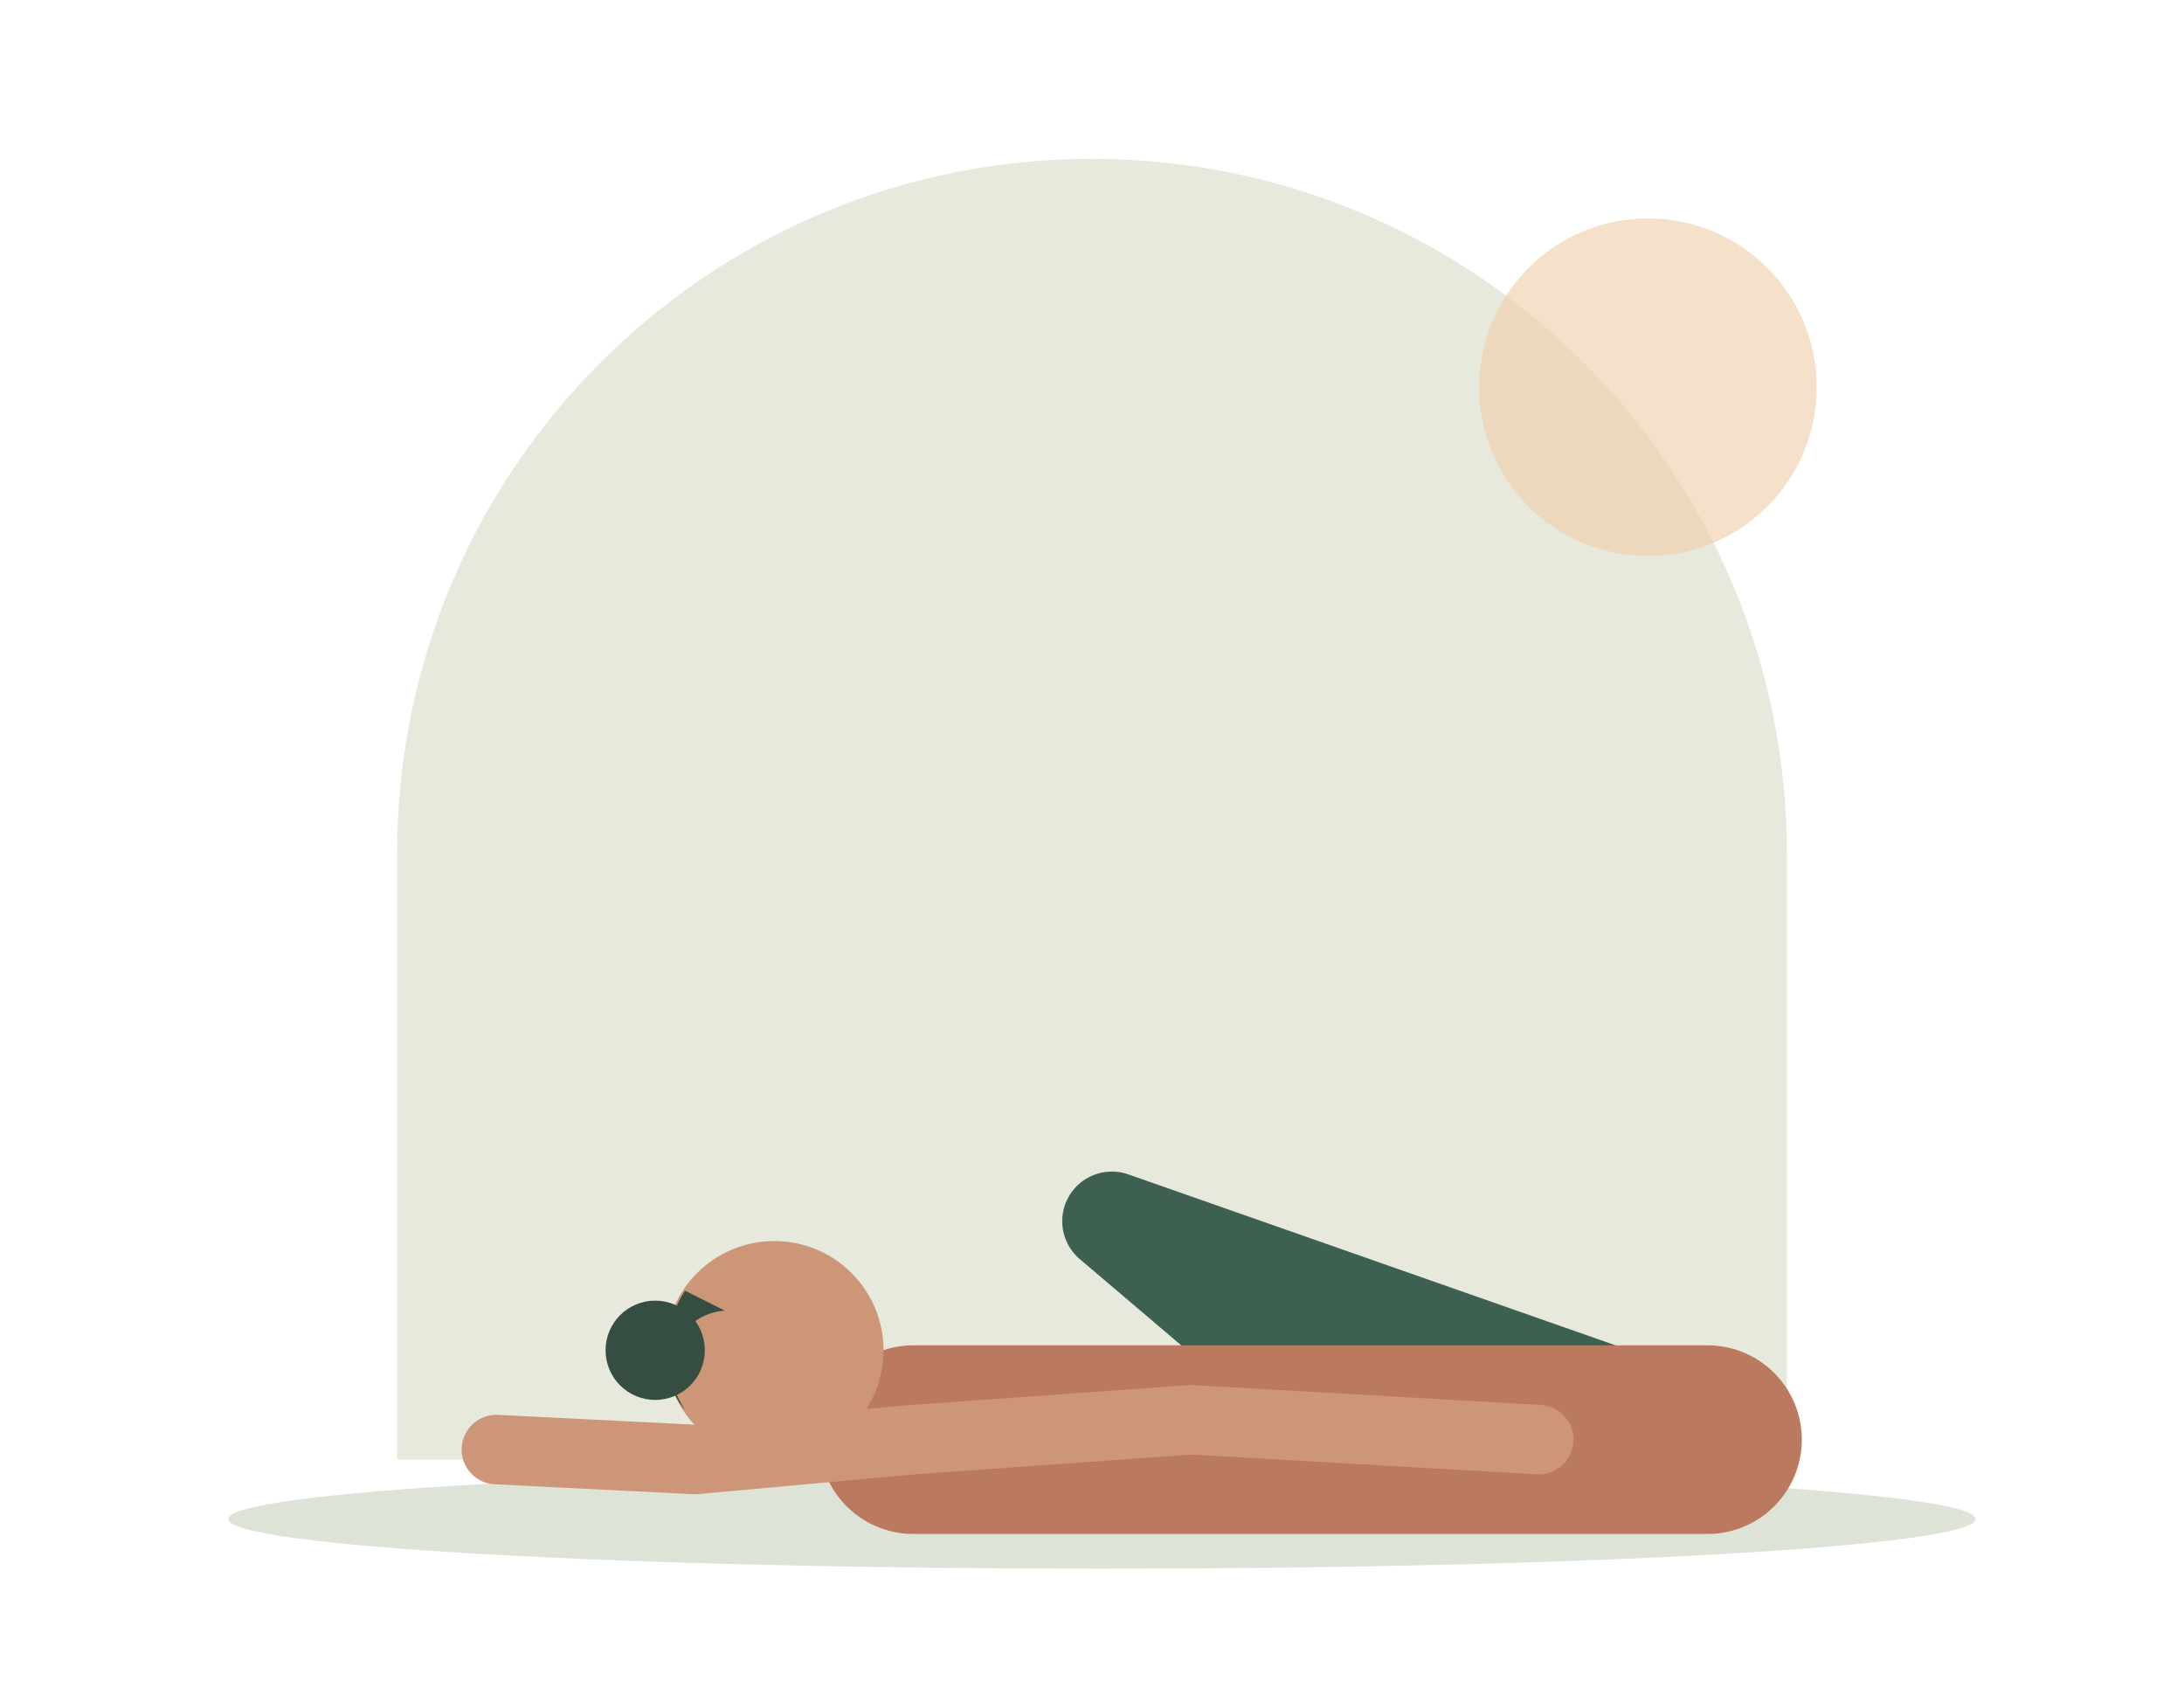
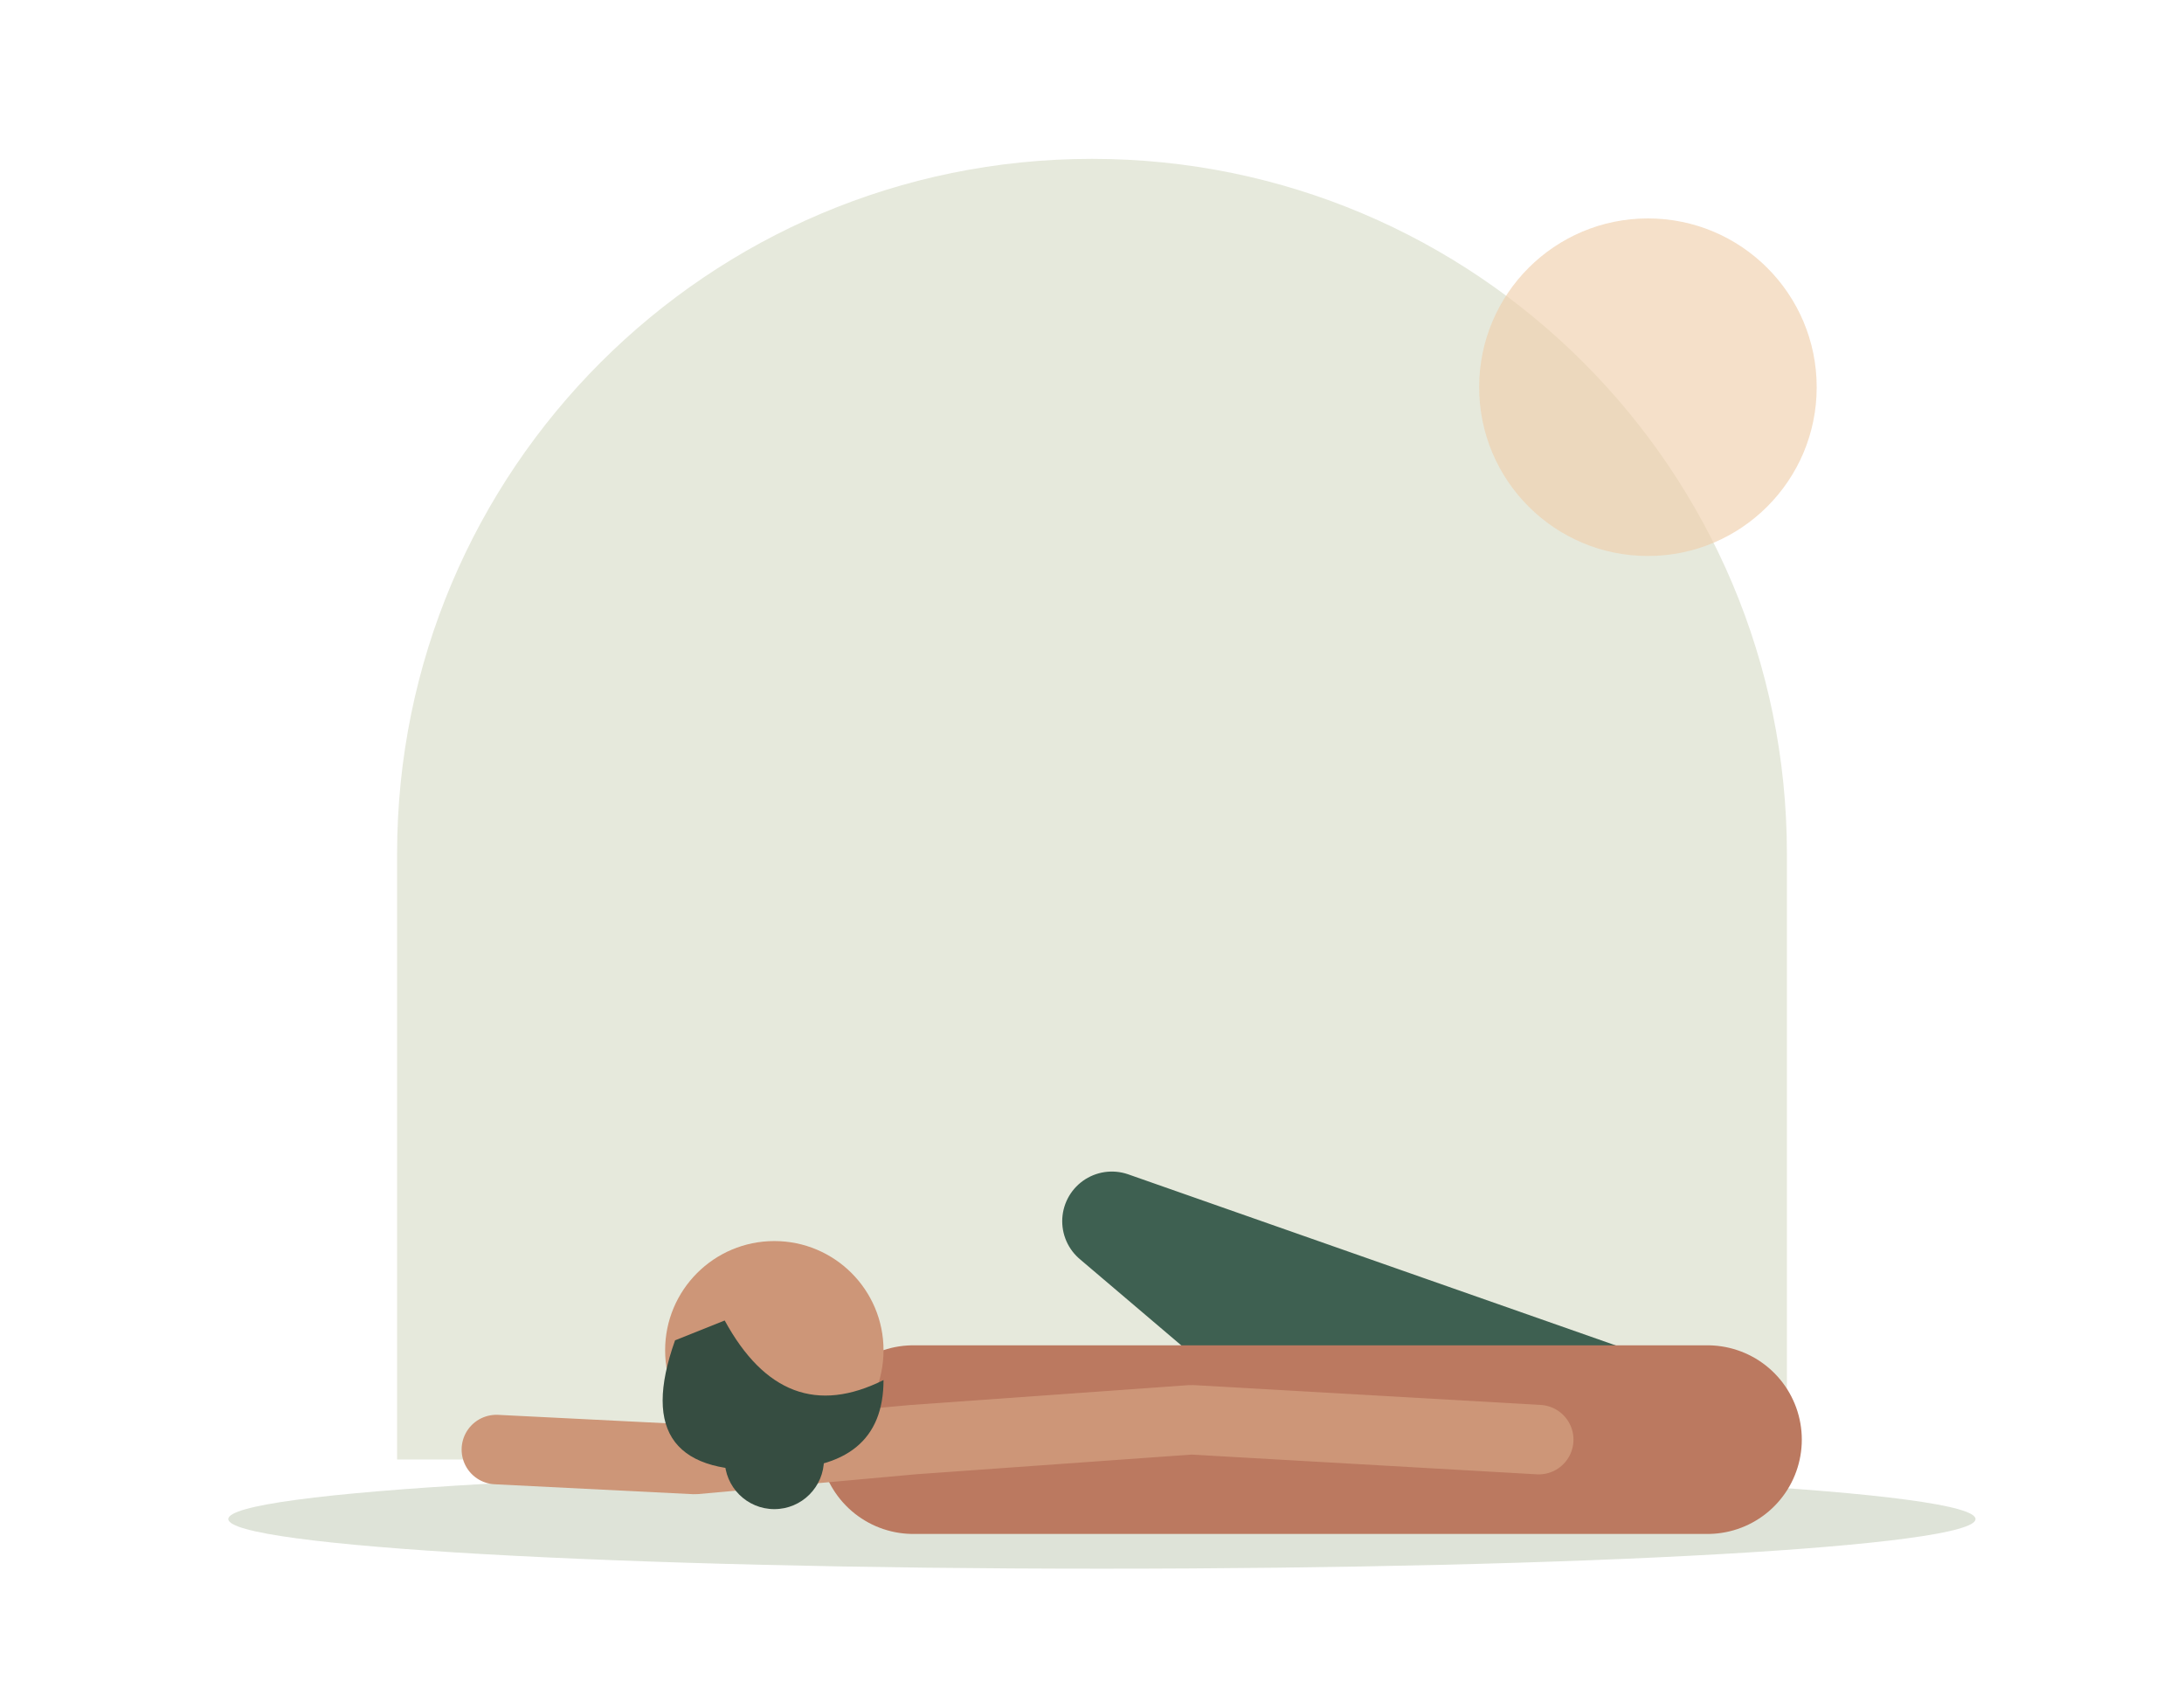
<svg xmlns="http://www.w3.org/2000/svg" width="440" height="340" viewBox="0 0 220 170">
  <path d="M40 147V86a70 70 0 0 1 140 0v61Z" fill="#e6e9dc" />
  <circle cx="166" cy="39" r="17" fill="#efcfac" opacity=".65" />
  <ellipse cx="111" cy="153" rx="88" ry="5" fill="#ccd4c3" opacity=".65" />
  <path d="M172 145 L115 125 L135 142 L140 144 M169 143 L112 123 L132 140 L137 142" stroke="#3e6051" stroke-width="10" fill="none" stroke-linecap="round" stroke-linejoin="round" />
  <path d="M92 145 L172 145" stroke="#bb7960" stroke-width="19" fill="none" stroke-linecap="round" />
  <path d="M92 145 L70 147 L50 146 M92 145 L120 143 L155 145" stroke="#cd9678" stroke-width="7" fill="none" stroke-linecap="round" stroke-linejoin="round" />
  <circle cx="78" cy="136" r="11" fill="#cd9678" />
-   <path d="M69 130 A11 11 0 0 0 69 142 A6 6 0 0 1 73 132 Z" fill="#364d41" />
-   <circle cx="66" cy="136" r="5" fill="#364d41" />
+   <path d="M68 135 Q63 149 78 148 Q89 148 89 139 Q79 144 73 133 Z" fill="#364d41" />
+   <circle cx="78" cy="147" r="5" fill="#364d41" />
</svg>
